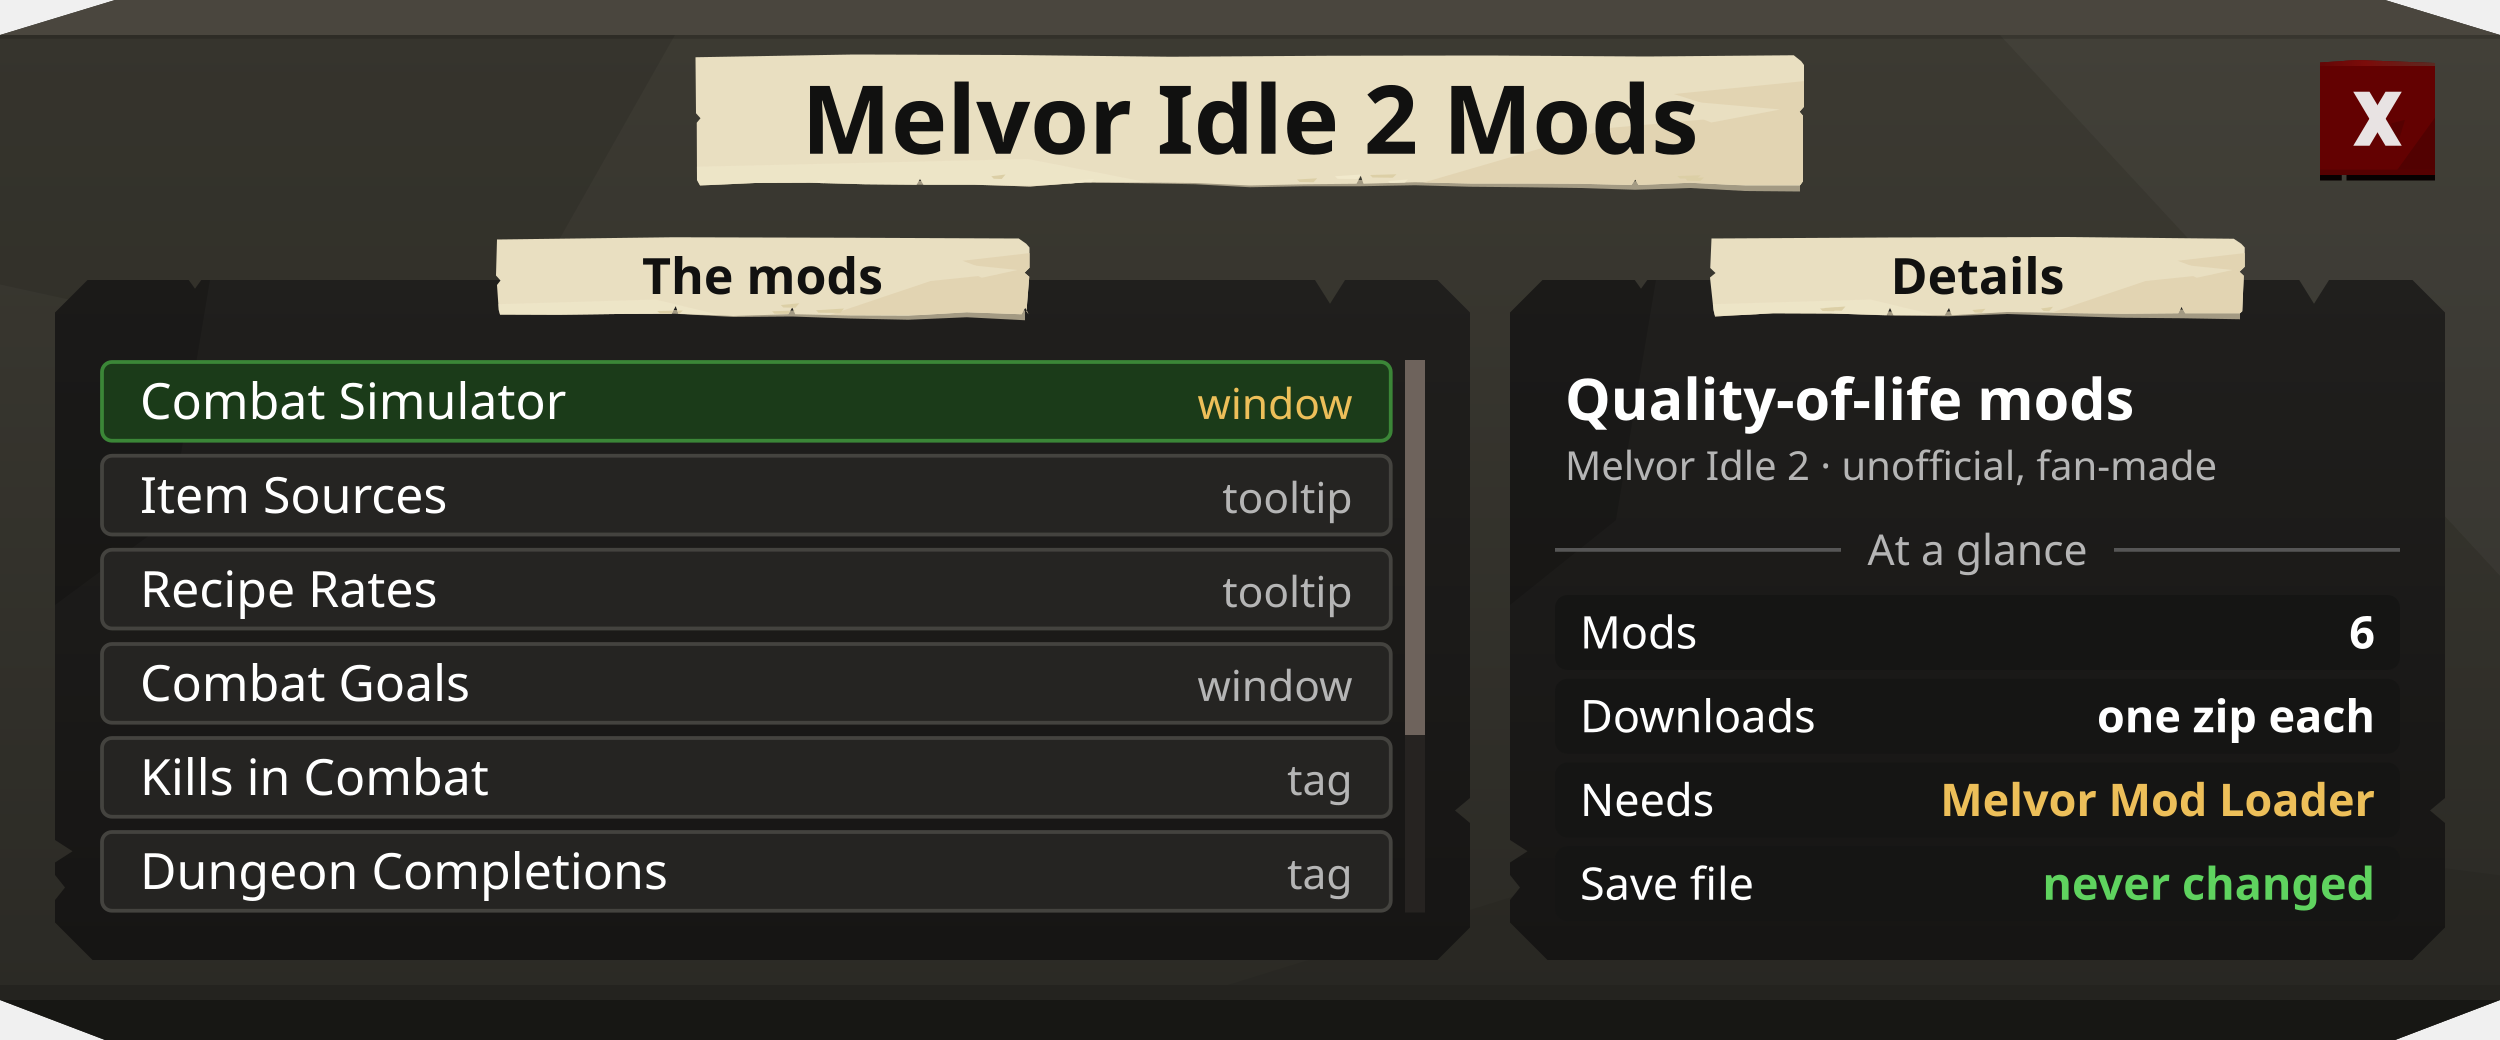
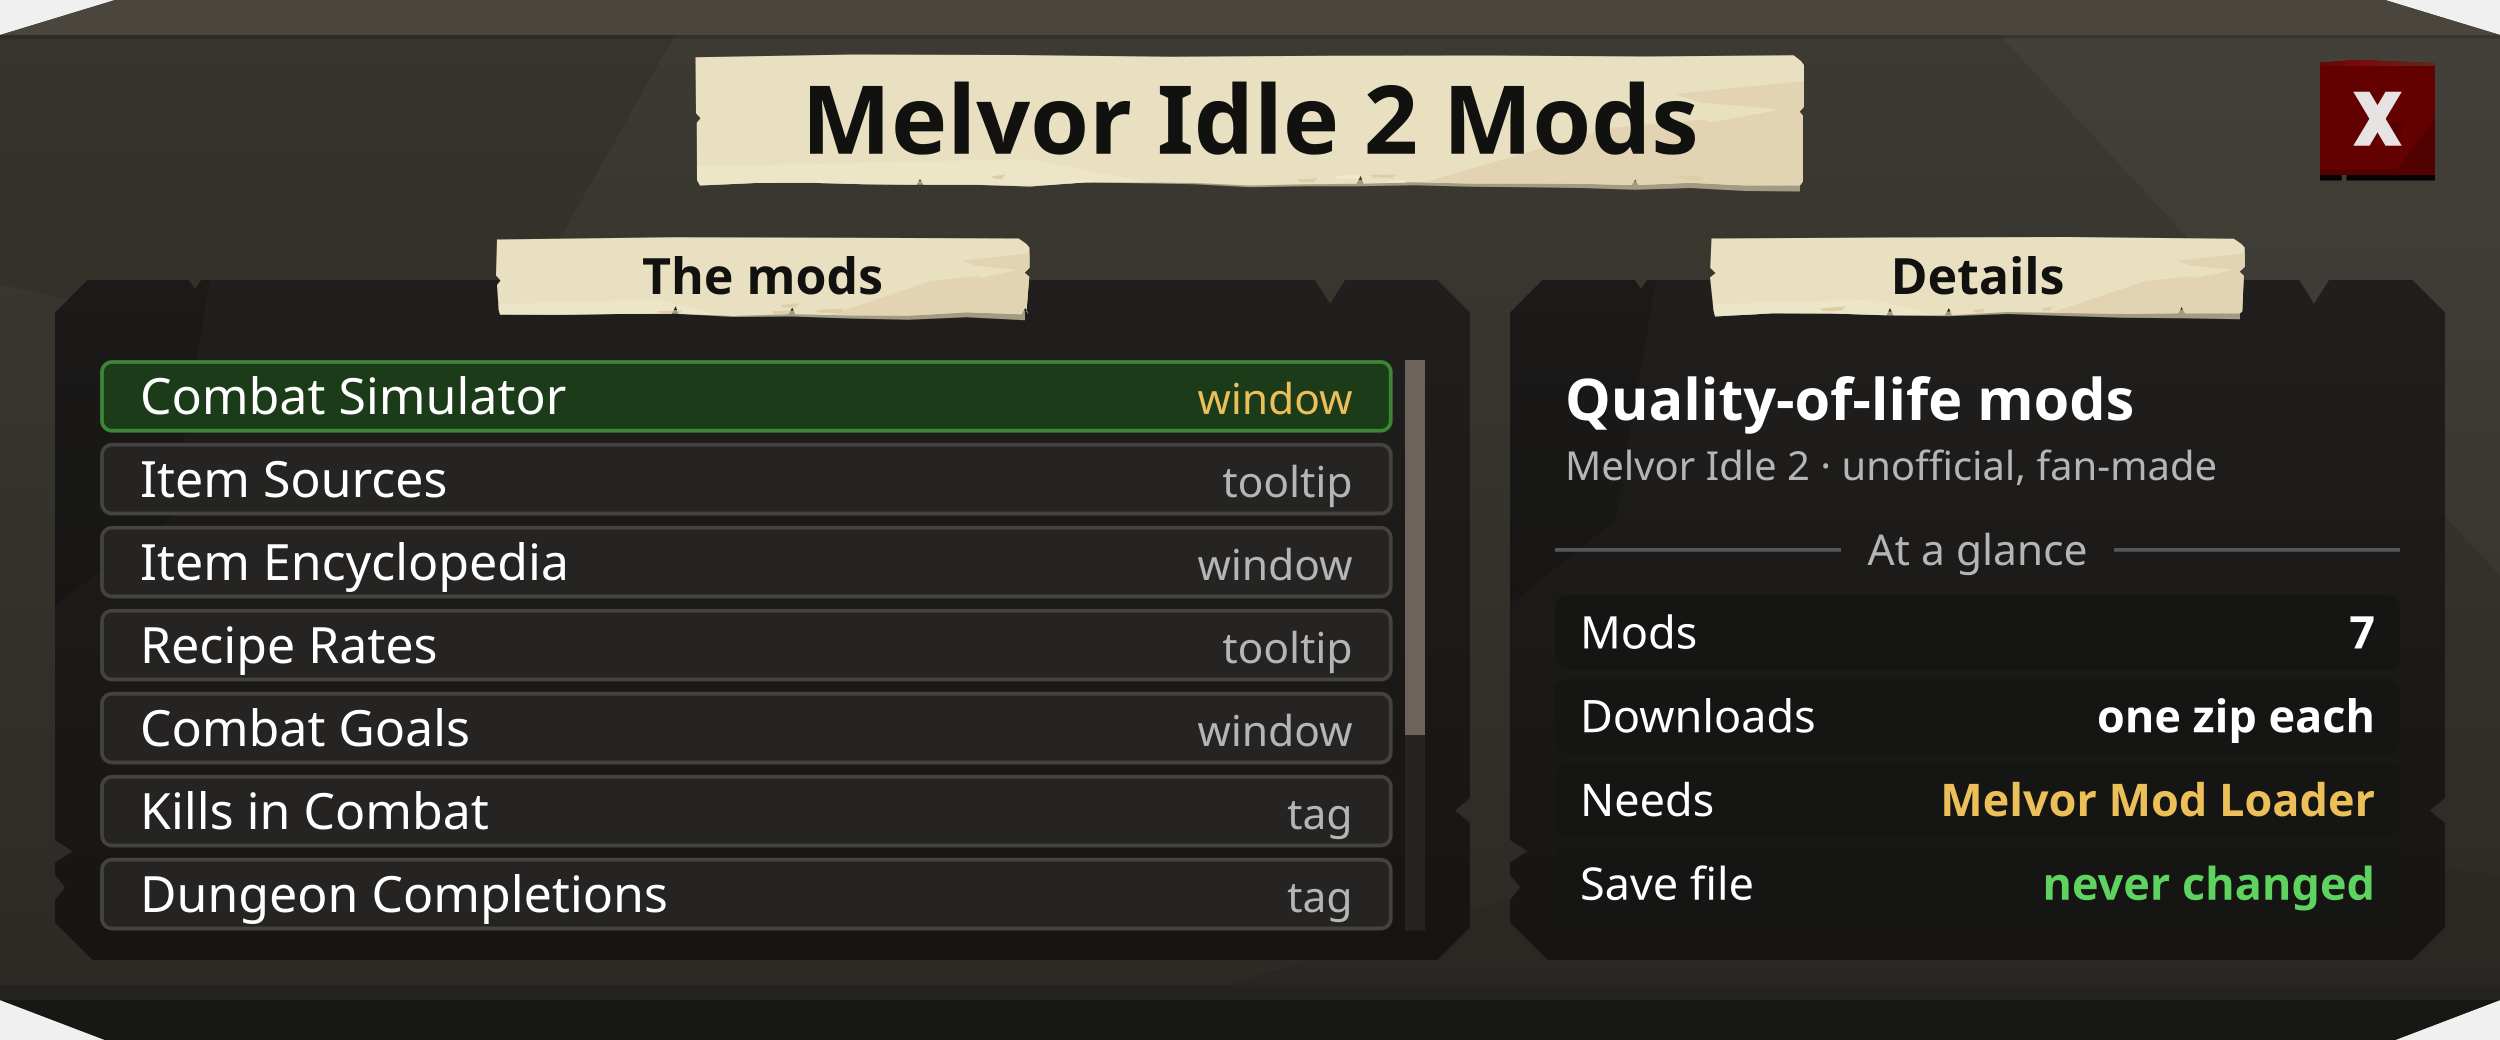
- <svg xmlns="http://www.w3.org/2000/svg" viewBox="0 0 1000 416" width="1000" height="416" role="img" aria-label="Melvor Idle 2 Mods: six quality-of-life mods in the game's own look. Separate downloads. Your save is never changed.">
+ <svg xmlns="http://www.w3.org/2000/svg" viewBox="0 0 1000 416" width="1000" height="416" role="img" aria-label="Melvor Idle 2 Mods: seven quality-of-life mods in the game's own look. Separate downloads. Your save is never changed.">
  <defs>
    <clipPath id="c1">
      <polygon points="46,0 954,0 1000,14 1000,400 958,416 42,416 0,400 0,14" />
    </clipPath>
    <linearGradient id="g2" gradientUnits="userSpaceOnUse" x1="0" y1="14" x2="0" y2="400">
      <stop offset="0" stop-color="#3c3a32" />
      <stop offset="1" stop-color="#2b2a25" />
    </linearGradient>
    <clipPath id="c3">
      <polygon points="278.2,22.9 341.5,21.8 404.9,22 468.3,22.7 531.7,22.3 595.1,22.2 658.5,22.6 717.5,22.1 720.5,24.5 721.6,26 721.6,42.7 719.8,44.7 721.2,46.3 721.2,72.5 720,74.2 698,74.2 676,73.1 655.4,74 654.1,71.7 652.6,74 632,73.5 610,73.4 588,73.4 566,72.9 545.4,73.5 544.3,70.3 542.6,73.5 522,73.7 500,74.2 478,73.2 456,73 434,72.9 412,74.6 390,73.9 369.4,73.9 368,71.5 366.6,73.9 346,73.7 324,73.1 302,73.2 280,74.2 278.8,72 278.7,49.1 280.2,47.3 278.4,45.3" />
    </clipPath>
    <clipPath id="c4">
      <polygon points="928,25 942.7,24 974,25.2 974,70 928,70" />
    </clipPath>
    <linearGradient id="g5" gradientUnits="userSpaceOnUse" x1="928" y1="0" x2="974" y2="0">
      <stop offset="0" stop-color="#640706" />
      <stop offset="0.4" stop-color="#7c0c0a" />
      <stop offset="1" stop-color="#5a2a22" />
    </linearGradient>
    <clipPath id="c6">
      <polygon points="22,125 35,112 75.5,112 78,115.5 80.5,112 526,112 532,121.5 538,112 575,112 588,125 588,319.2 582,324.2 588,329.2 588,371 575,384 37,384 22,369 22,360 26,355 22,350 22,345 29,340.5 22,336" />
    </clipPath>
    <linearGradient id="g7" gradientUnits="userSpaceOnUse" x1="0" y1="112" x2="0" y2="384">
      <stop offset="0" stop-color="#201f1d" />
      <stop offset="1" stop-color="#161514" />
    </linearGradient>
    <clipPath id="c8">
      <polygon points="604,125 617,112 653.9,112 656.4,115.5 658.9,112 919.7,112 925.6,121.5 931.6,112 965,112 978,125 978,319.2 972,324.2 978,329.2 978,371 965,384 619,384 604,369 604,360 608,355 604,350 604,345 611,340.5 604,336" />
    </clipPath>
    <linearGradient id="g9" gradientUnits="userSpaceOnUse" x1="0" y1="112" x2="0" y2="384">
      <stop offset="0" stop-color="#201f1d" />
      <stop offset="1" stop-color="#161514" />
    </linearGradient>
    <clipPath id="c10">
      <polygon points="198.8,95.8 269.3,94.9 340.7,95.1 407.5,95.4 410.5,97.5 411.8,99 411.8,107.1 409.8,109.1 411.7,110.7 410.6,124.5 411.4,125.7 410.1,123 408.6,125.7 386.7,124.9 363.3,126.3 340,126.2 318.1,125.7 316.9,123 315.3,125.7 293.3,126.4 271.4,125.5 270.3,122.4 268.6,125.5 246.7,125.6 223.3,125.9 200,125.8 199.5,124 198.8,114 200.2,112.2 198.4,110.2" />
    </clipPath>
    <clipPath id="c11">
      <polygon points="684.6,95.4 755.3,95 826.7,94.8 893.5,95.5 896.5,97.5 897.9,99 897.9,106.7 895.8,108.7 897.5,110.3 896.9,124.5 896,125.3 874.1,125.3 872.6,122.7 871.3,125.3 849.3,125.5 826,125.2 802.7,124.8 780.7,126.1 779.6,123.2 777.9,126.1 757.4,126.1 756,123.1 754.6,126.1 732.7,125.4 709.3,125.3 686,126.6 685.4,124 684,111 686.2,109.2 684.1,107.2" />
    </clipPath>
  </defs>
  <polygon points="46,0 954,0 1000,14 1000,400 958,416 42,416 0,400 0,14" fill="url(#g2)" />
  <g clip-path="url(#c1)">
    <polygon points="0,14 270,14 190,155.4 0,113.8" fill="#000000" opacity="0.1" />
    <polygon points="1000,14 1000,230.3 800,14" fill="#ffffff" opacity="0.035" />
    <polygon points="420,416 740,316.8 1000,350.1 1000,416" fill="#000000" opacity="0.07" />
    <rect x="0" y="0" width="1000" height="14" fill="#4a463e" />
    <rect x="0" y="14" width="1000" height="1.5" fill="#000000" opacity="0.16" />
    <rect x="0" y="394" width="1000" height="6" fill="#24231f" />
    <rect x="0" y="400" width="1000" height="16" fill="#171714" />
  </g>
  <polygon points="720,72.7 698,72.7 676,71.6 654,72.5 632,72 610,71.9 588,71.9 566,71.4 544,72 522,72.2 500,72.7 478,71.7 456,71.5 434,71.4 412,73.1 390,72.4 368,72.4 346,72.2 324,71.6 302,71.7 280,72.7 280,74.2 302,73.2 324,73.1 346,73.7 368,73.9 390,73.9 412,74.6 434,73 456,73.3 478,73.7 500,74.9 522,74.5 544,74.5 566,74.1 588,74.7 610,74.9 632,75.2 654,75.9 676,75.2 698,76.4 720,76.6" fill="#a39a83" />
  <polygon points="278.2,22.9 341.5,21.8 404.9,22 468.3,22.7 531.7,22.3 595.1,22.2 658.5,22.6 717.5,22.1 720.5,24.5 721.6,26 721.6,42.7 719.8,44.7 721.2,46.3 721.2,72.5 720,74.2 698,74.2 676,73.1 655.4,74 654.1,71.7 652.6,74 632,73.5 610,73.4 588,73.4 566,72.9 545.4,73.5 544.3,70.3 542.6,73.5 522,73.7 500,74.2 478,73.2 456,73 434,72.9 412,74.6 390,73.9 369.4,73.9 368,71.5 366.6,73.9 346,73.7 324,73.1 302,73.2 280,74.2 278.8,72 278.7,49.1 280.2,47.3 278.4,45.3" fill="#e9dfc1" />
  <g clip-path="url(#c3)">
    <polygon points="722,32.4 669.5,37.6 697,46.4 644.6,51.1 566,74 722,74" fill="#e2d4b2" />
    <polygon points="712,43.8 659.6,39.2 684.5,49" fill="#e9dfc1" />
    <polygon points="278,66.7 411.2,63.6 464.5,74 278,74" fill="#f1e9cc" opacity="0.55" />
    <polygon points="326.7,72.4 330.7,72 329.2,73.5 327.7,73.4" fill="#f1e9cc" />
    <polygon points="674,71.3 681.6,71 680.1,72.4 675,72.3" fill="#dccfa6" />
    <polygon points="548,70 558.6,69.7 557.1,71.1 549,71" fill="#dccfa6" />
    <polygon points="534,70.5 544.4,69.8 542.9,71.6 535,71.5" fill="#f1e9cc" />
    <polygon points="427.1,72.4 437.6,71.6 436.1,73.5 428.1,73.4" fill="#f1e9cc" />
    <polygon points="396.5,70.5 402.2,69.8 400.7,71.6 397.5,71.5" fill="#dccfa6" />
    <polygon points="555.2,72.4 563.1,71.8 561.6,73.5 556.2,73.4" fill="#f1e9cc" />
    <polygon points="670.9,70.4 680.3,70.1 678.8,71.5 671.9,71.4" fill="#dccfa6" />
    <polygon points="518.8,71.8 526.9,71.3 525.4,72.9 519.8,72.8" fill="#dccfa6" />
  </g>
  <text x="500" y="61.5" font-family="'Noto Sans','Open Sans','Segoe UI',Roboto,'Helvetica Neue',Arial,sans-serif" font-size="38" font-weight="700" fill="#111110" text-anchor="middle" textLength="351.9">Melvor Idle 2 Mods</text>
  <rect x="928" y="69" width="8.7" height="3.2" fill="#070101" />
  <rect x="938.6" y="69" width="35.4" height="3.2" fill="#070101" />
  <polygon points="928,25 942.7,24 974,25.2 974,70 928,70" fill="#630101" />
  <g clip-path="url(#c4)">
    <polygon points="974,47 957.4,70 974,70" fill="#520101" />
    <polygon points="956.5,49.3 962,47.9 958.4,59.9" fill="#560101" />
    <rect x="928" y="24" width="46" height="2.4" fill="url(#g5)" />
    <rect x="928" y="67.8" width="46" height="2.2" fill="#560101" />
  </g>
  <polygon points="941.3,36.7 947.8,36.7 960.7,58.3 954.2,58.3" fill="#e8e3e3" />
  <polygon points="960.7,36.7 954.2,36.7 941.3,58.3 947.8,58.3" fill="#e8e3e3" />
  <polygon points="22,125 35,112 75.5,112 78,115.5 80.5,112 526,112 532,121.5 538,112 575,112 588,125 588,319.2 582,324.2 588,329.2 588,371 575,384 37,384 22,369 22,360 26,355 22,350 22,345 29,340.5 22,336" fill="url(#g7)" />
  <polygon points="22,112 84,112 68,208 22,242" fill="#000000" opacity="0.16" clip-path="url(#c6)" />
  <polygon points="604,125 617,112 653.9,112 656.4,115.5 658.9,112 919.7,112 925.6,121.5 931.6,112 965,112 978,125 978,319.2 972,324.2 978,329.2 978,371 965,384 619,384 604,369 604,360 608,355 604,350 604,345 611,340.5 604,336" fill="url(#g9)" />
  <polygon points="604,112 662.4,112 646.4,208 604,242" fill="#000000" opacity="0.16" clip-path="url(#c8)" />
  <polygon points="410,124.2 386.7,123.4 363.3,124.8 340,124.7 316.7,124.2 293.3,124.9 270,124 246.7,124.1 223.3,124.4 200,124.3 200,125.8 223.3,125.9 246.7,125.6 270,125.5 293.3,126.8 316.7,126.6 340,127.4 363.3,127.9 386.7,126.9 410,128.1" fill="#a39a83" />
  <polygon points="198.8,95.8 269.3,94.9 340.7,95.1 407.5,95.4 410.5,97.5 411.8,99 411.8,107.1 409.8,109.1 411.7,110.7 410.6,124.5 411.4,125.7 410.1,123 408.6,125.7 386.7,124.9 363.3,126.3 340,126.2 318.1,125.7 316.9,123 315.3,125.7 293.3,126.4 271.4,125.5 270.3,122.4 268.6,125.5 246.7,125.6 223.3,125.9 200,125.8 199.5,124 198.8,114 200.2,112.2 198.4,110.2" fill="#e9dfc1" />
  <g clip-path="url(#c10)">
    <polygon points="412,101.2 385,104.3 399.2,109.6 372.2,112.4 331.8,126 412,126" fill="#e2d4b2" />
    <polygon points="406.9,108 379.9,105.2 392.7,111.1" fill="#e9dfc1" />
    <polygon points="198,121.7 262.2,119.8 287.9,126 198,126" fill="#f1e9cc" opacity="0.55" />
    <polygon points="312.3,122 319.7,121.3 318.2,123.1 313.3,123" fill="#dccfa6" />
    <polygon points="262.9,124.4 273.2,124.2 271.7,125.5 263.9,125.4" fill="#dccfa6" />
    <polygon points="308.8,124.5 318.2,124.2 316.7,125.6 309.8,125.5" fill="#dccfa6" />
    <polygon points="326.4,124.1 337.6,123.4 336.1,125.2 327.4,125.1" fill="#dccfa6" />
  </g>
  <text x="305" y="117.6" font-family="'Noto Sans','Open Sans','Segoe UI',Roboto,'Helvetica Neue',Arial,sans-serif" font-size="20" font-weight="700" fill="#111110" text-anchor="middle" textLength="93.2">The mods</text>
  <polygon points="896,123.8 872.7,123.8 849.3,124 826,123.7 802.7,123.3 779.3,124.6 756,124.6 732.7,123.9 709.3,123.8 686,125.1 686,126.6 709.3,125.3 732.7,125.4 756,126.2 779.3,126.5 802.7,125.6 826,126.4 849.3,127.1 872.7,127.3 896,127.7" fill="#a39a83" />
  <polygon points="684.6,95.4 755.3,95 826.7,94.8 893.5,95.5 896.5,97.5 897.9,99 897.9,106.7 895.8,108.7 897.5,110.3 896.9,124.5 896,125.3 874.1,125.3 872.6,122.7 871.3,125.3 849.3,125.5 826,125.2 802.7,124.8 780.7,126.1 779.6,123.2 777.9,126.1 757.4,126.1 756,123.1 754.6,126.1 732.7,125.4 709.3,125.3 686,126.6 685.4,124 684,111 686.2,109.2 684.1,107.2" fill="#e9dfc1" />
  <g clip-path="url(#c11)">
    <polygon points="898,101.2 871,104.3 885.2,109.6 858.2,112.4 817.8,126 898,126" fill="#e2d4b2" />
    <polygon points="892.9,108 865.9,105.2 878.7,111.1" fill="#e9dfc1" />
    <polygon points="684,121.7 748.2,119.8 773.9,126 684,126" fill="#f1e9cc" opacity="0.55" />
    <polygon points="816.4,123.4 821.2,122.7 819.7,124.5 817.4,124.4" fill="#dccfa6" />
    <polygon points="788.9,124 794.2,123.5 792.7,125.1 789.9,125" fill="#dccfa6" />
    <polygon points="729.6,123.2 738.2,122.6 736.7,124.3 730.6,124.2" fill="#dccfa6" />
    <polygon points="728,123.4 735,123 733.5,124.5 729,124.4" fill="#dccfa6" />
  </g>
  <text x="791" y="117.6" font-family="'Noto Sans','Open Sans','Segoe UI',Roboto,'Helvetica Neue',Arial,sans-serif" font-size="20" font-weight="700" fill="#111110" text-anchor="middle" textLength="65.2">Details</text>
-   <rect x="562" y="144" width="8" height="221" fill="#262321" />
+   <rect x="562" y="144" width="8" height="228.2" fill="#262321" />
  <rect x="562" y="144" width="8" height="150" fill="#6e635c" />
-   <rect x="40.8" y="144.8" width="515.5" height="31.5" fill="#1b3b19" rx="4" stroke="#3b8637" stroke-width="1.5" />
-   <text x="56" y="167.6" font-family="'Noto Sans','Open Sans','Segoe UI',Roboto,'Helvetica Neue',Arial,sans-serif" font-size="20" font-weight="400" fill="#ffffff" text-anchor="start" textLength="162.4">Combat Simulator</text>
-   <text x="541" y="167.6" font-family="'Noto Sans','Open Sans','Segoe UI',Roboto,'Helvetica Neue',Arial,sans-serif" font-size="17" font-weight="400" fill="#edbf59" text-anchor="end" textLength="59.2">window</text>
-   <rect x="40.8" y="182.3" width="515.5" height="31.5" fill="#252422" rx="4" stroke="#44433f" stroke-width="1.5" />
-   <text x="56" y="205.2" font-family="'Noto Sans','Open Sans','Segoe UI',Roboto,'Helvetica Neue',Arial,sans-serif" font-size="20" font-weight="400" fill="#ffffff" text-anchor="start" textLength="115.8">Item Sources</text>
-   <text x="541" y="205.2" font-family="'Noto Sans','Open Sans','Segoe UI',Roboto,'Helvetica Neue',Arial,sans-serif" font-size="17" font-weight="400" fill="#b5b5b5" text-anchor="end" textLength="50.4">tooltip</text>
-   <rect x="40.8" y="219.9" width="515.5" height="31.5" fill="#252422" rx="4" stroke="#44433f" stroke-width="1.5" />
-   <text x="56" y="242.8" font-family="'Noto Sans','Open Sans','Segoe UI',Roboto,'Helvetica Neue',Arial,sans-serif" font-size="20" font-weight="400" fill="#ffffff" text-anchor="start" textLength="113.7">Recipe Rates</text>
-   <text x="541" y="242.8" font-family="'Noto Sans','Open Sans','Segoe UI',Roboto,'Helvetica Neue',Arial,sans-serif" font-size="17" font-weight="400" fill="#b5b5b5" text-anchor="end" textLength="50.4">tooltip</text>
-   <rect x="40.8" y="257.6" width="515.5" height="31.5" fill="#252422" rx="4" stroke="#44433f" stroke-width="1.5" />
-   <text x="56" y="280.4" font-family="'Noto Sans','Open Sans','Segoe UI',Roboto,'Helvetica Neue',Arial,sans-serif" font-size="20" font-weight="400" fill="#ffffff" text-anchor="start" textLength="126.3">Combat Goals</text>
-   <text x="541" y="280.4" font-family="'Noto Sans','Open Sans','Segoe UI',Roboto,'Helvetica Neue',Arial,sans-serif" font-size="17" font-weight="400" fill="#b5b5b5" text-anchor="end" textLength="59.2">window</text>
-   <rect x="40.8" y="295.2" width="515.5" height="31.5" fill="#252422" rx="4" stroke="#44433f" stroke-width="1.5" />
-   <text x="56" y="318" font-family="'Noto Sans','Open Sans','Segoe UI',Roboto,'Helvetica Neue',Arial,sans-serif" font-size="20" font-weight="400" fill="#ffffff" text-anchor="start" textLength="133.7">Kills in Combat</text>
-   <text x="541" y="318" font-family="'Noto Sans','Open Sans','Segoe UI',Roboto,'Helvetica Neue',Arial,sans-serif" font-size="17" font-weight="400" fill="#b5b5b5" text-anchor="end" textLength="24.8">tag</text>
-   <rect x="40.8" y="332.8" width="515.5" height="31.5" fill="#252422" rx="4" stroke="#44433f" stroke-width="1.5" />
-   <text x="56" y="355.6" font-family="'Noto Sans','Open Sans','Segoe UI',Roboto,'Helvetica Neue',Arial,sans-serif" font-size="20" font-weight="400" fill="#ffffff" text-anchor="start" textLength="201.9">Dungeon Completions</text>
-   <text x="541" y="355.6" font-family="'Noto Sans','Open Sans','Segoe UI',Roboto,'Helvetica Neue',Arial,sans-serif" font-size="17" font-weight="400" fill="#b5b5b5" text-anchor="end" textLength="24.8">tag</text>
+   <rect x="40.8" y="144.8" width="515.5" height="27.5" fill="#1b3b19" rx="4" stroke="#3b8637" stroke-width="1.5" />
+   <text x="56" y="165.6" font-family="'Noto Sans','Open Sans','Segoe UI',Roboto,'Helvetica Neue',Arial,sans-serif" font-size="20" font-weight="400" fill="#ffffff" text-anchor="start" textLength="162.4">Combat Simulator</text>
+   <text x="541" y="165.6" font-family="'Noto Sans','Open Sans','Segoe UI',Roboto,'Helvetica Neue',Arial,sans-serif" font-size="17" font-weight="400" fill="#edbf59" text-anchor="end" textLength="59.2">window</text>
+   <rect x="40.8" y="177.9" width="515.5" height="27.5" fill="#252422" rx="4" stroke="#44433f" stroke-width="1.5" />
+   <text x="56" y="198.8" font-family="'Noto Sans','Open Sans','Segoe UI',Roboto,'Helvetica Neue',Arial,sans-serif" font-size="20" font-weight="400" fill="#ffffff" text-anchor="start" textLength="115.8">Item Sources</text>
+   <text x="541" y="198.8" font-family="'Noto Sans','Open Sans','Segoe UI',Roboto,'Helvetica Neue',Arial,sans-serif" font-size="17" font-weight="400" fill="#b5b5b5" text-anchor="end" textLength="50.4">tooltip</text>
+   <rect x="40.8" y="211.1" width="515.5" height="27.5" fill="#252422" rx="4" stroke="#44433f" stroke-width="1.5" />
+   <text x="56" y="232" font-family="'Noto Sans','Open Sans','Segoe UI',Roboto,'Helvetica Neue',Arial,sans-serif" font-size="20" font-weight="400" fill="#ffffff" text-anchor="start" textLength="162.8">Item Encyclopedia</text>
+   <text x="541" y="232" font-family="'Noto Sans','Open Sans','Segoe UI',Roboto,'Helvetica Neue',Arial,sans-serif" font-size="17" font-weight="400" fill="#b5b5b5" text-anchor="end" textLength="59.2">window</text>
+   <rect x="40.8" y="244.3" width="515.5" height="27.5" fill="#252422" rx="4" stroke="#44433f" stroke-width="1.5" />
+   <text x="56" y="265.2" font-family="'Noto Sans','Open Sans','Segoe UI',Roboto,'Helvetica Neue',Arial,sans-serif" font-size="20" font-weight="400" fill="#ffffff" text-anchor="start" textLength="113.7">Recipe Rates</text>
+   <text x="541" y="265.2" font-family="'Noto Sans','Open Sans','Segoe UI',Roboto,'Helvetica Neue',Arial,sans-serif" font-size="17" font-weight="400" fill="#b5b5b5" text-anchor="end" textLength="50.4">tooltip</text>
+   <rect x="40.8" y="277.5" width="515.5" height="27.5" fill="#252422" rx="4" stroke="#44433f" stroke-width="1.5" />
+   <text x="56" y="298.4" font-family="'Noto Sans','Open Sans','Segoe UI',Roboto,'Helvetica Neue',Arial,sans-serif" font-size="20" font-weight="400" fill="#ffffff" text-anchor="start" textLength="126.3">Combat Goals</text>
+   <text x="541" y="298.4" font-family="'Noto Sans','Open Sans','Segoe UI',Roboto,'Helvetica Neue',Arial,sans-serif" font-size="17" font-weight="400" fill="#b5b5b5" text-anchor="end" textLength="59.2">window</text>
+   <rect x="40.8" y="310.7" width="515.5" height="27.5" fill="#252422" rx="4" stroke="#44433f" stroke-width="1.5" />
+   <text x="56" y="331.6" font-family="'Noto Sans','Open Sans','Segoe UI',Roboto,'Helvetica Neue',Arial,sans-serif" font-size="20" font-weight="400" fill="#ffffff" text-anchor="start" textLength="133.7">Kills in Combat</text>
+   <text x="541" y="331.6" font-family="'Noto Sans','Open Sans','Segoe UI',Roboto,'Helvetica Neue',Arial,sans-serif" font-size="17" font-weight="400" fill="#b5b5b5" text-anchor="end" textLength="24.8">tag</text>
+   <rect x="40.8" y="343.9" width="515.5" height="27.5" fill="#252422" rx="4" stroke="#44433f" stroke-width="1.5" />
+   <text x="56" y="364.8" font-family="'Noto Sans','Open Sans','Segoe UI',Roboto,'Helvetica Neue',Arial,sans-serif" font-size="20" font-weight="400" fill="#ffffff" text-anchor="start" textLength="201.9">Dungeon Completions</text>
+   <text x="541" y="364.8" font-family="'Noto Sans','Open Sans','Segoe UI',Roboto,'Helvetica Neue',Arial,sans-serif" font-size="17" font-weight="400" fill="#b5b5b5" text-anchor="end" textLength="24.8">tag</text>
  <text x="626" y="168" font-family="'Noto Sans','Open Sans','Segoe UI',Roboto,'Helvetica Neue',Arial,sans-serif" font-size="23" font-weight="700" fill="#ffffff" text-anchor="start" textLength="223">Quality-of-life mods</text>
  <text x="626" y="192" font-family="'Noto Sans','Open Sans','Segoe UI',Roboto,'Helvetica Neue',Arial,sans-serif" font-size="16" font-weight="400" fill="#b5b5b5" text-anchor="start" textLength="249.3">Melvor Idle 2 · unofficial, fan-made</text>
  <rect x="622" y="219.2" width="114.4" height="1.5" fill="#565656" />
  <rect x="845.6" y="219.2" width="114.4" height="1.5" fill="#565656" />
  <text x="791" y="226" font-family="'Noto Sans','Open Sans','Segoe UI',Roboto,'Helvetica Neue',Arial,sans-serif" font-size="17" font-weight="400" fill="#b5b5b5" text-anchor="middle" textLength="85.1">At a glance</text>
  <rect x="622" y="238" width="338" height="30" fill="#151514" rx="5" />
  <text x="632" y="259.4" font-family="'Noto Sans','Open Sans','Segoe UI',Roboto,'Helvetica Neue',Arial,sans-serif" font-size="18" font-weight="400" fill="#ffffff" text-anchor="start" textLength="45.6">Mods</text>
-   <text x="950" y="259.4" font-family="'Noto Sans','Open Sans','Segoe UI',Roboto,'Helvetica Neue',Arial,sans-serif" font-size="18" font-weight="700" fill="#ffffff" text-anchor="end" textLength="10.5">6</text>
+   <text x="950" y="259.4" font-family="'Noto Sans','Open Sans','Segoe UI',Roboto,'Helvetica Neue',Arial,sans-serif" font-size="18" font-weight="700" fill="#ffffff" text-anchor="end" textLength="10.5">7</text>
  <rect x="622" y="271.5" width="338" height="30" fill="#151514" rx="5" />
  <text x="632" y="292.9" font-family="'Noto Sans','Open Sans','Segoe UI',Roboto,'Helvetica Neue',Arial,sans-serif" font-size="18" font-weight="400" fill="#ffffff" text-anchor="start" textLength="90">Downloads</text>
  <text x="950" y="292.9" font-family="'Noto Sans','Open Sans','Segoe UI',Roboto,'Helvetica Neue',Arial,sans-serif" font-size="18" font-weight="700" fill="#ffffff" text-anchor="end" textLength="106.9">one zip each</text>
  <rect x="622" y="305" width="338" height="30" fill="#151514" rx="5" />
  <text x="632" y="326.4" font-family="'Noto Sans','Open Sans','Segoe UI',Roboto,'Helvetica Neue',Arial,sans-serif" font-size="18" font-weight="400" fill="#ffffff" text-anchor="start" textLength="51.3">Needs</text>
  <text x="950" y="326.4" font-family="'Noto Sans','Open Sans','Segoe UI',Roboto,'Helvetica Neue',Arial,sans-serif" font-size="18" font-weight="700" fill="#edbf59" text-anchor="end" textLength="169.7">Melvor Mod Loader</text>
  <rect x="622" y="338.5" width="338" height="30" fill="#151514" rx="5" />
  <text x="632" y="359.9" font-family="'Noto Sans','Open Sans','Segoe UI',Roboto,'Helvetica Neue',Arial,sans-serif" font-size="18" font-weight="400" fill="#ffffff" text-anchor="start" textLength="66.4">Save file</text>
  <text x="950" y="359.9" font-family="'Noto Sans','Open Sans','Segoe UI',Roboto,'Helvetica Neue',Arial,sans-serif" font-size="18" font-weight="700" fill="#5fd35f" text-anchor="end" textLength="126.2">never changed</text>
</svg>
